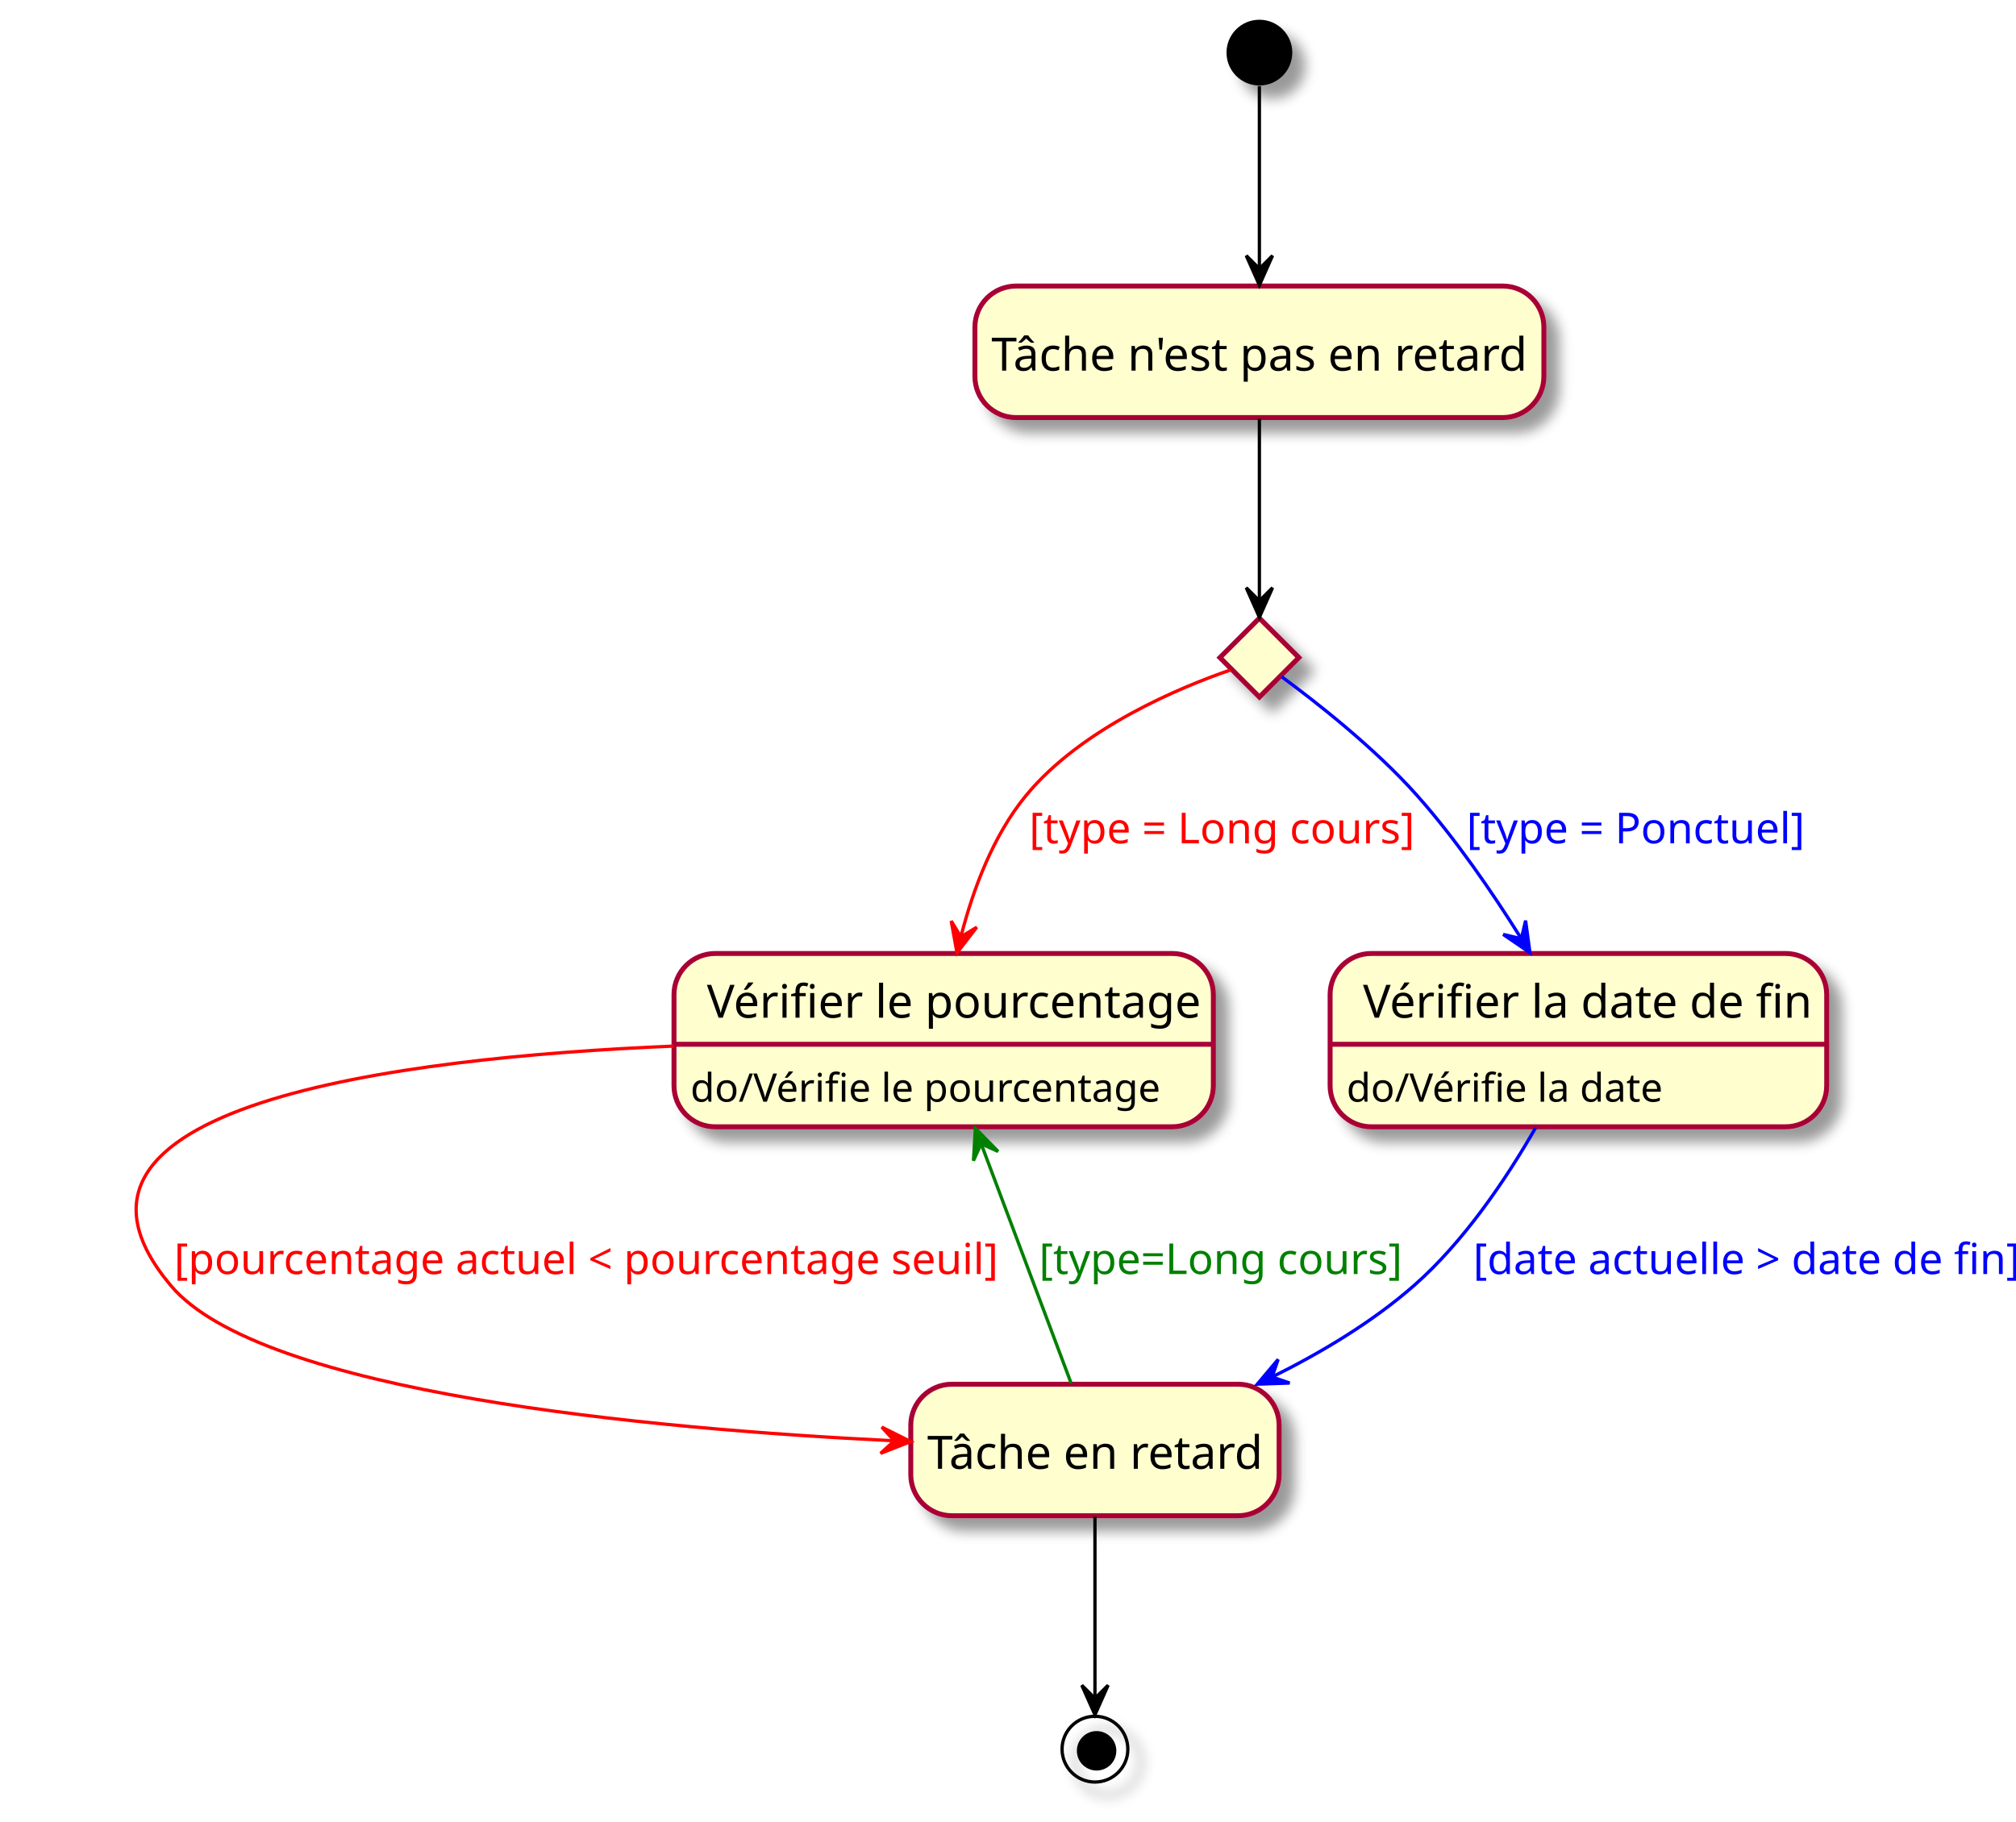
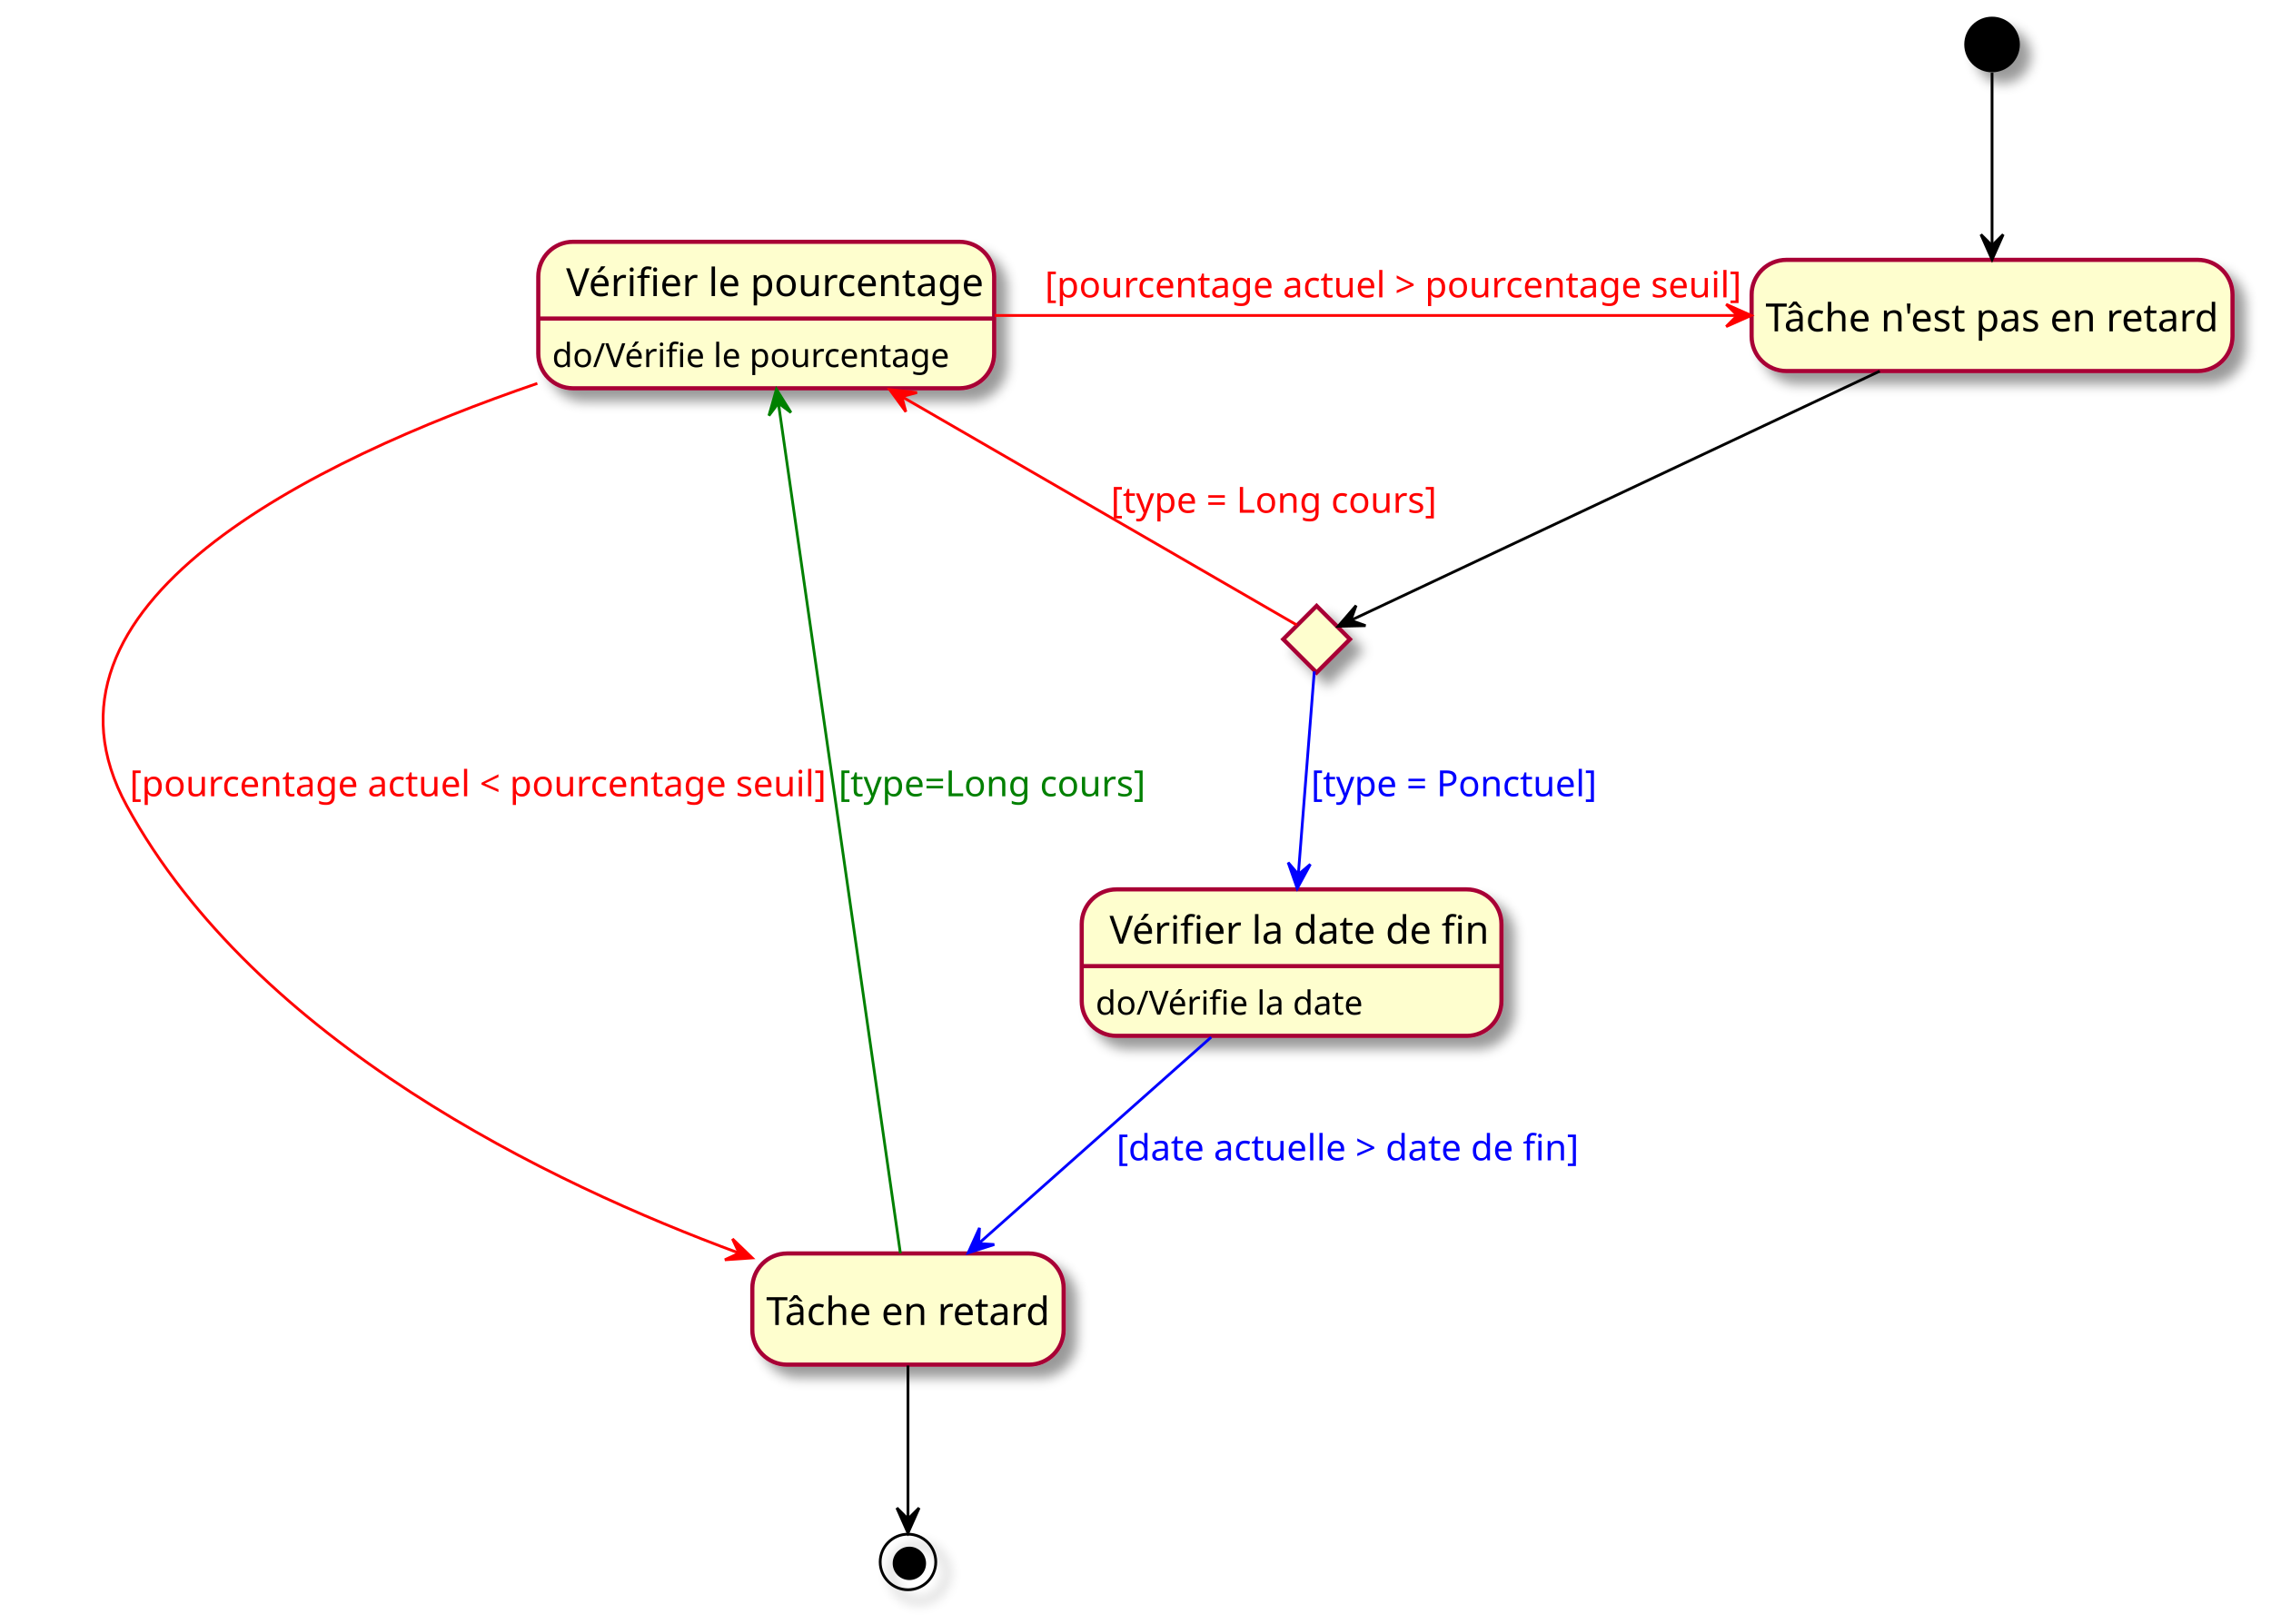
- <svg xmlns="http://www.w3.org/2000/svg" contentScriptType="application/ecmascript" contentStyleType="text/css" height="554px" preserveAspectRatio="none" style="width:613px;height:554px;" version="1.1" viewBox="0 0 613 554" width="613px" zoomAndPan="magnify">
+ <svg xmlns="http://www.w3.org/2000/svg" contentScriptType="application/ecmascript" contentStyleType="text/css" height="584px" preserveAspectRatio="none" style="width:817px;height:584px;" version="1.1" viewBox="0 0 817 584" width="817px" zoomAndPan="magnify">
  <defs>
-     <filter height="300%" id="fsjt8oe2fcpbb" width="300%" x="-1" y="-1">
+     <filter height="300%" id="fwcvf7rk10mff" width="300%" x="-1" y="-1">
      <feGaussianBlur result="blurOut" stdDeviation="2.0" />
      <feColorMatrix in="blurOut" result="blurOut2" type="matrix" values="0 0 0 0 0 0 0 0 0 0 0 0 0 0 0 0 0 0 .4 0" />
      <feOffset dx="4.0" dy="4.0" in="blurOut2" result="blurOut3" />
      <feBlend in="SourceGraphic" in2="blurOut3" mode="normal" />
    </filter>
  </defs>
  <g>
-     <rect fill="#FEFECE" filter="url(#fsjt8oe2fcpbb)" height="40" rx="12.5" ry="12.5" style="stroke:#A80036;stroke-width:1.5;" width="173" x="296.44" y="87" />
-     <text fill="#000000" font-family="sans-serif" font-size="14" lengthAdjust="spacingAndGlyphs" textLength="163" x="301.44" y="112.728">Tâche n'est pas en retard</text>
-     <rect fill="#FEFECE" filter="url(#fsjt8oe2fcpbb)" height="40" rx="12.5" ry="12.5" style="stroke:#A80036;stroke-width:1.5;" width="112" x="276.94" y="421" />
-     <text fill="#000000" font-family="sans-serif" font-size="14" lengthAdjust="spacingAndGlyphs" textLength="102" x="281.94" y="446.728">Tâche en retard</text>
+     <rect fill="#FEFECE" filter="url(#fwcvf7rk10mff)" height="40" rx="12.5" ry="12.5" style="stroke:#A80036;stroke-width:1.5;" width="173" x="630.15" y="93.5" />
+     <text fill="#000000" font-family="sans-serif" font-size="14" lengthAdjust="spacingAndGlyphs" textLength="163" x="635.15" y="119.228">Tâche n'est pas en retard</text>
+     <rect fill="#FEFECE" filter="url(#fwcvf7rk10mff)" height="40" rx="12.5" ry="12.5" style="stroke:#A80036;stroke-width:1.5;" width="112" x="270.65" y="451" />
+     <text fill="#000000" font-family="sans-serif" font-size="14" lengthAdjust="spacingAndGlyphs" textLength="102" x="275.65" y="476.728">Tâche en retard</text>
    <g id="Case1">
-       <rect fill="#FEFECE" filter="url(#fsjt8oe2fcpbb)" height="52.703" rx="12.5" ry="12.5" style="stroke:#A80036;stroke-width:1.5;" width="151" x="404.44" y="290" />
-       <line style="stroke:#A80036;stroke-width:1.5;" x1="404.44" x2="555.44" y1="317.609" y2="317.609" />
-       <text fill="#000000" font-family="sans-serif" font-size="14" lengthAdjust="spacingAndGlyphs" textLength="131" x="414.44" y="309.533">Vérifier la date de fin</text>
-       <text fill="#000000" font-family="sans-serif" font-size="12" lengthAdjust="spacingAndGlyphs" textLength="91" x="409.44" y="335.066">do/Vérifie la date</text>
+       <rect fill="#FEFECE" filter="url(#fwcvf7rk10mff)" height="52.703" rx="12.5" ry="12.5" style="stroke:#A80036;stroke-width:1.5;" width="151" x="389.15" y="320" />
+       <line style="stroke:#A80036;stroke-width:1.5;" x1="389.15" x2="540.15" y1="347.609" y2="347.609" />
+       <text fill="#000000" font-family="sans-serif" font-size="14" lengthAdjust="spacingAndGlyphs" textLength="131" x="399.15" y="339.533">Vérifier la date de fin</text>
+       <text fill="#000000" font-family="sans-serif" font-size="12" lengthAdjust="spacingAndGlyphs" textLength="91" x="394.15" y="365.066">do/Vérifie la date</text>
    </g>
    <g id="Case2">
-       <rect fill="#FEFECE" filter="url(#fsjt8oe2fcpbb)" height="52.703" rx="12.5" ry="12.5" style="stroke:#A80036;stroke-width:1.5;" width="164" x="204.94" y="290" />
-       <line style="stroke:#A80036;stroke-width:1.5;" x1="204.94" x2="368.94" y1="317.609" y2="317.609" />
-       <text fill="#000000" font-family="sans-serif" font-size="14" lengthAdjust="spacingAndGlyphs" textLength="144" x="214.94" y="309.533">Vérifier le pourcentage</text>
-       <text fill="#000000" font-family="sans-serif" font-size="12" lengthAdjust="spacingAndGlyphs" textLength="136" x="209.94" y="335.066">do/Vérifie le pourcentage</text>
+       <rect fill="#FEFECE" filter="url(#fwcvf7rk10mff)" height="52.703" rx="12.5" ry="12.5" style="stroke:#A80036;stroke-width:1.5;" width="164" x="193.65" y="87" />
+       <line style="stroke:#A80036;stroke-width:1.5;" x1="193.65" x2="357.65" y1="114.609" y2="114.609" />
+       <text fill="#000000" font-family="sans-serif" font-size="14" lengthAdjust="spacingAndGlyphs" textLength="144" x="203.65" y="106.533">Vérifier le pourcentage</text>
+       <text fill="#000000" font-family="sans-serif" font-size="12" lengthAdjust="spacingAndGlyphs" textLength="136" x="198.65" y="132.066">do/Vérifie le pourcentage</text>
    </g>
-     <polygon fill="#FEFECE" filter="url(#fsjt8oe2fcpbb)" points="382.94,188,394.94,200,382.94,212,370.94,200,382.94,188" style="stroke:#A80036;stroke-width:1.5;" />
-     <ellipse cx="382.94" cy="16" fill="#000000" filter="url(#fsjt8oe2fcpbb)" rx="10" ry="10" style="stroke:none;stroke-width:1.0;" />
-     <ellipse cx="332.94" cy="532" fill="none" filter="url(#fsjt8oe2fcpbb)" rx="10" ry="10" style="stroke:#000000;stroke-width:1.0;" />
-     <ellipse cx="333.44" cy="532.5" fill="#000000" rx="6" ry="6" style="stroke:none;stroke-width:1.0;" />
-     <path d="M382.94,26.19 C382.94,39.18 382.94,63.38 382.94,81.73 " fill="none" id="*start-to-s1" style="stroke:#000000;stroke-width:1.0;" />
-     <polygon fill="#000000" points="382.94,86.74,386.94,77.74,382.94,81.74,378.94,77.74,382.94,86.74" style="stroke:#000000;stroke-width:1.0;" />
-     <path d="M382.94,127.3 C382.94,143.65 382.94,166.86 382.94,182.4 " fill="none" id="s1-to-c1" style="stroke:#000000;stroke-width:1.0;" />
-     <polygon fill="#000000" points="382.94,187.75,386.94,178.75,382.94,182.75,378.94,178.75,382.94,187.75" style="stroke:#000000;stroke-width:1.0;" />
-     <path d="M389.66,205.79 C399.43,212.97 417.84,227.25 430.94,242 C442.65,255.19 453.73,271.36 462.38,285.17 " fill="none" id="c1-to-Case1" style="stroke:#0000FF;stroke-width:1.0;" />
-     <polygon fill="#0000FF" points="465.21,289.76,463.885,280.001,462.583,285.506,457.078,284.204,465.21,289.76" style="stroke:#0000FF;stroke-width:1.0;" />
-     <text fill="#0000FF" font-family="sans-serif" font-size="13" lengthAdjust="spacingAndGlyphs" textLength="100" x="445.94" y="256.495">[type = Ponctuel]</text>
-     <path d="M374.17,203.76 C359.25,208.9 328.92,221.32 311.94,242 C301.96,254.15 295.89,270.5 292.23,284.68 " fill="none" id="c1-to-Case2" style="stroke:#FF0000;stroke-width:1.0;" />
-     <polygon fill="#FF0000" points="290.99,289.8,297.005,282.001,292.173,284.942,289.232,280.109,290.99,289.8" style="stroke:#FF0000;stroke-width:1.0;" />
-     <text fill="#FF0000" font-family="sans-serif" font-size="13" lengthAdjust="spacingAndGlyphs" textLength="113" x="312.94" y="256.495">[type = Long cours]</text>
-     <path d="M466.89,343.07 C458.06,358.44 445.25,377.56 429.94,391 C417.35,402.06 401.82,411.34 386.91,418.75 " fill="none" id="Case1-to-s2" style="stroke:#0000FF;stroke-width:1.0;" />
-     <polygon fill="#0000FF" points="382.3,420.99,392.143,420.644,386.795,418.8,388.639,413.452,382.3,420.99" style="stroke:#0000FF;stroke-width:1.0;" />
-     <text fill="#0000FF" font-family="sans-serif" font-size="13" lengthAdjust="spacingAndGlyphs" textLength="158" x="447.94" y="387.495">[date actuelle &gt; date de fin]</text>
-     <path d="M204.82,318.16 C120,321.73 6,336.36 51.94,391 C79.44,423.71 197.6,434.59 271.67,438.2 " fill="none" id="Case2-to-s2" style="stroke:#FF0000;stroke-width:1.0;" />
-     <polygon fill="#FF0000" points="276.92,438.45,268.113,434.042,271.925,438.221,267.746,442.034,276.92,438.45" style="stroke:#FF0000;stroke-width:1.0;" />
-     <text fill="#FF0000" font-family="sans-serif" font-size="13" lengthAdjust="spacingAndGlyphs" textLength="236" x="52.94" y="387.495">[pourcentage actuel &lt; pourcentage seuil]</text>
-     <path d="M298.36,347.92 C306.93,370.73 318.39,401.25 325.72,420.77 " fill="none" id="Case2-backto-s2" style="stroke:#008000;stroke-width:1.0;" />
-     <polygon fill="#008000" points="296.58,343.18,295.995,353.012,298.336,347.862,303.485,350.202,296.58,343.18" style="stroke:#008000;stroke-width:1.0;" />
-     <text fill="#008000" font-family="sans-serif" font-size="13" lengthAdjust="spacingAndGlyphs" textLength="105" x="315.94" y="387.495">[type=Long cours]</text>
-     <path d="M332.94,461.31 C332.94,477.89 332.94,501.41 332.94,516.44 " fill="none" id="s2-to-*end" style="stroke:#000000;stroke-width:1.0;" />
-     <polygon fill="#000000" points="332.94,521.56,336.94,512.56,332.94,516.56,328.94,512.56,332.94,521.56" style="stroke:#000000;stroke-width:1.0;" />
+     <polygon fill="#FEFECE" filter="url(#fwcvf7rk10mff)" points="473.65,218,485.65,230,473.65,242,461.65,230,473.65,218" style="stroke:#A80036;stroke-width:1.5;" />
+     <ellipse cx="716.65" cy="16" fill="#000000" filter="url(#fwcvf7rk10mff)" rx="10" ry="10" style="stroke:none;stroke-width:1.0;" />
+     <ellipse cx="326.65" cy="562" fill="none" filter="url(#fwcvf7rk10mff)" rx="10" ry="10" style="stroke:#000000;stroke-width:1.0;" />
+     <ellipse cx="327.15" cy="562.5" fill="#000000" rx="6" ry="6" style="stroke:none;stroke-width:1.0;" />
+     <path d="M716.65,26.16 C716.65,40.3 716.65,67.93 716.65,88.14 " fill="none" id="*start-to-s1" style="stroke:#000000;stroke-width:1.0;" />
+     <polygon fill="#000000" points="716.65,93.37,720.65,84.37,716.65,88.37,712.65,84.37,716.65,93.37" style="stroke:#000000;stroke-width:1.0;" />
+     <path d="M676.25,133.54 C619.91,160.08 520.76,206.81 486.06,223.15 " fill="none" id="s1-to-c1" style="stroke:#000000;stroke-width:1.0;" />
+     <polygon fill="#000000" points="481.42,225.34,491.266,225.12,485.942,223.208,487.854,217.884,481.42,225.34" style="stroke:#000000;stroke-width:1.0;" />
+     <path d="M472.82,241.57 C471.53,258 468.99,290.32 467.08,314.58 " fill="none" id="c1-to-Case1" style="stroke:#0000FF;stroke-width:1.0;" />
+     <polygon fill="#0000FF" points="466.69,319.63,471.397,310.979,467.09,314.646,463.423,310.339,466.69,319.63" style="stroke:#0000FF;stroke-width:1.0;" />
+     <text fill="#0000FF" font-family="sans-serif" font-size="13" lengthAdjust="spacingAndGlyphs" textLength="100" x="471.65" y="286.495">[type = Ponctuel]</text>
+     <path d="M466.55,224.89 C444.09,211.9 373.21,170.92 324.44,142.71 " fill="none" id="c1-to-Case2" style="stroke:#FF0000;stroke-width:1.0;" />
+     <polygon fill="#FF0000" points="320.09,140.2,325.883,148.165,324.42,142.701,329.884,141.237,320.09,140.2" style="stroke:#FF0000;stroke-width:1.0;" />
+     <text fill="#FF0000" font-family="sans-serif" font-size="13" lengthAdjust="spacingAndGlyphs" textLength="113" x="399.65" y="184.495">[type = Long cours]</text>
+     <path d="M323.92,450.94 C315.56,392.65 290.27,216.42 280.03,145.02 " fill="none" id="s2-to-Case2" style="stroke:#008000;stroke-width:1.0;" />
+     <polygon fill="#008000" points="279.32,140.07,276.622,149.542,280.021,145.021,284.543,148.42,279.32,140.07" style="stroke:#008000;stroke-width:1.0;" />
+     <text fill="#008000" font-family="sans-serif" font-size="13" lengthAdjust="spacingAndGlyphs" textLength="105" x="301.65" y="286.495">[type=Long cours]</text>
+     <path d="M193.31,137.95 C112.28,165.72 6,217.51 45.65,290 C92.22,375.13 198.13,425.91 265.8,450.85 " fill="none" id="Case2-to-s2" style="stroke:#FF0000;stroke-width:1.0;" />
+     <polygon fill="#FF0000" points="270.6,452.6,263.515,445.758,265.903,450.887,260.774,453.274,270.6,452.6" style="stroke:#FF0000;stroke-width:1.0;" />
+     <text fill="#FF0000" font-family="sans-serif" font-size="13" lengthAdjust="spacingAndGlyphs" textLength="236" x="46.65" y="286.495">[pourcentage actuel &lt; pourcentage seuil]</text>
+     <path d="M326.65,491.31 C326.65,507.89 326.65,531.41 326.65,546.44 " fill="none" id="s2-to-*end" style="stroke:#000000;stroke-width:1.0;" />
+     <polygon fill="#000000" points="326.65,551.56,330.65,542.56,326.65,546.56,322.65,542.56,326.65,551.56" style="stroke:#000000;stroke-width:1.0;" />
+     <path d="M435.72,373.18 C411.07,395.07 375.97,426.22 352.3,447.23 " fill="none" id="Case1-to-s2" style="stroke:#0000FF;stroke-width:1.0;" />
+     <polygon fill="#0000FF" points="348.31,450.77,357.693,447.778,352.046,447.447,352.377,441.8,348.31,450.77" style="stroke:#0000FF;stroke-width:1.0;" />
+     <text fill="#0000FF" font-family="sans-serif" font-size="13" lengthAdjust="spacingAndGlyphs" textLength="158" x="401.65" y="417.495">[date actuelle &gt; date de fin]</text>
+     <path d="M357.83,113.5 C433.66,113.5 546.11,113.5 624.86,113.5 " fill="none" id="Case2-to-s1" style="stroke:#FF0000;stroke-width:1.0;" />
+     <polygon fill="#FF0000" points="630,113.5,621,109.5,625,113.5,621,117.5,630,113.5" style="stroke:#FF0000;stroke-width:1.0;" />
+     <text fill="#FF0000" font-family="sans-serif" font-size="13" lengthAdjust="spacingAndGlyphs" textLength="236" x="375.9" y="106.995">[pourcentage actuel &gt; pourcentage seuil]</text>
  </g>
</svg>
